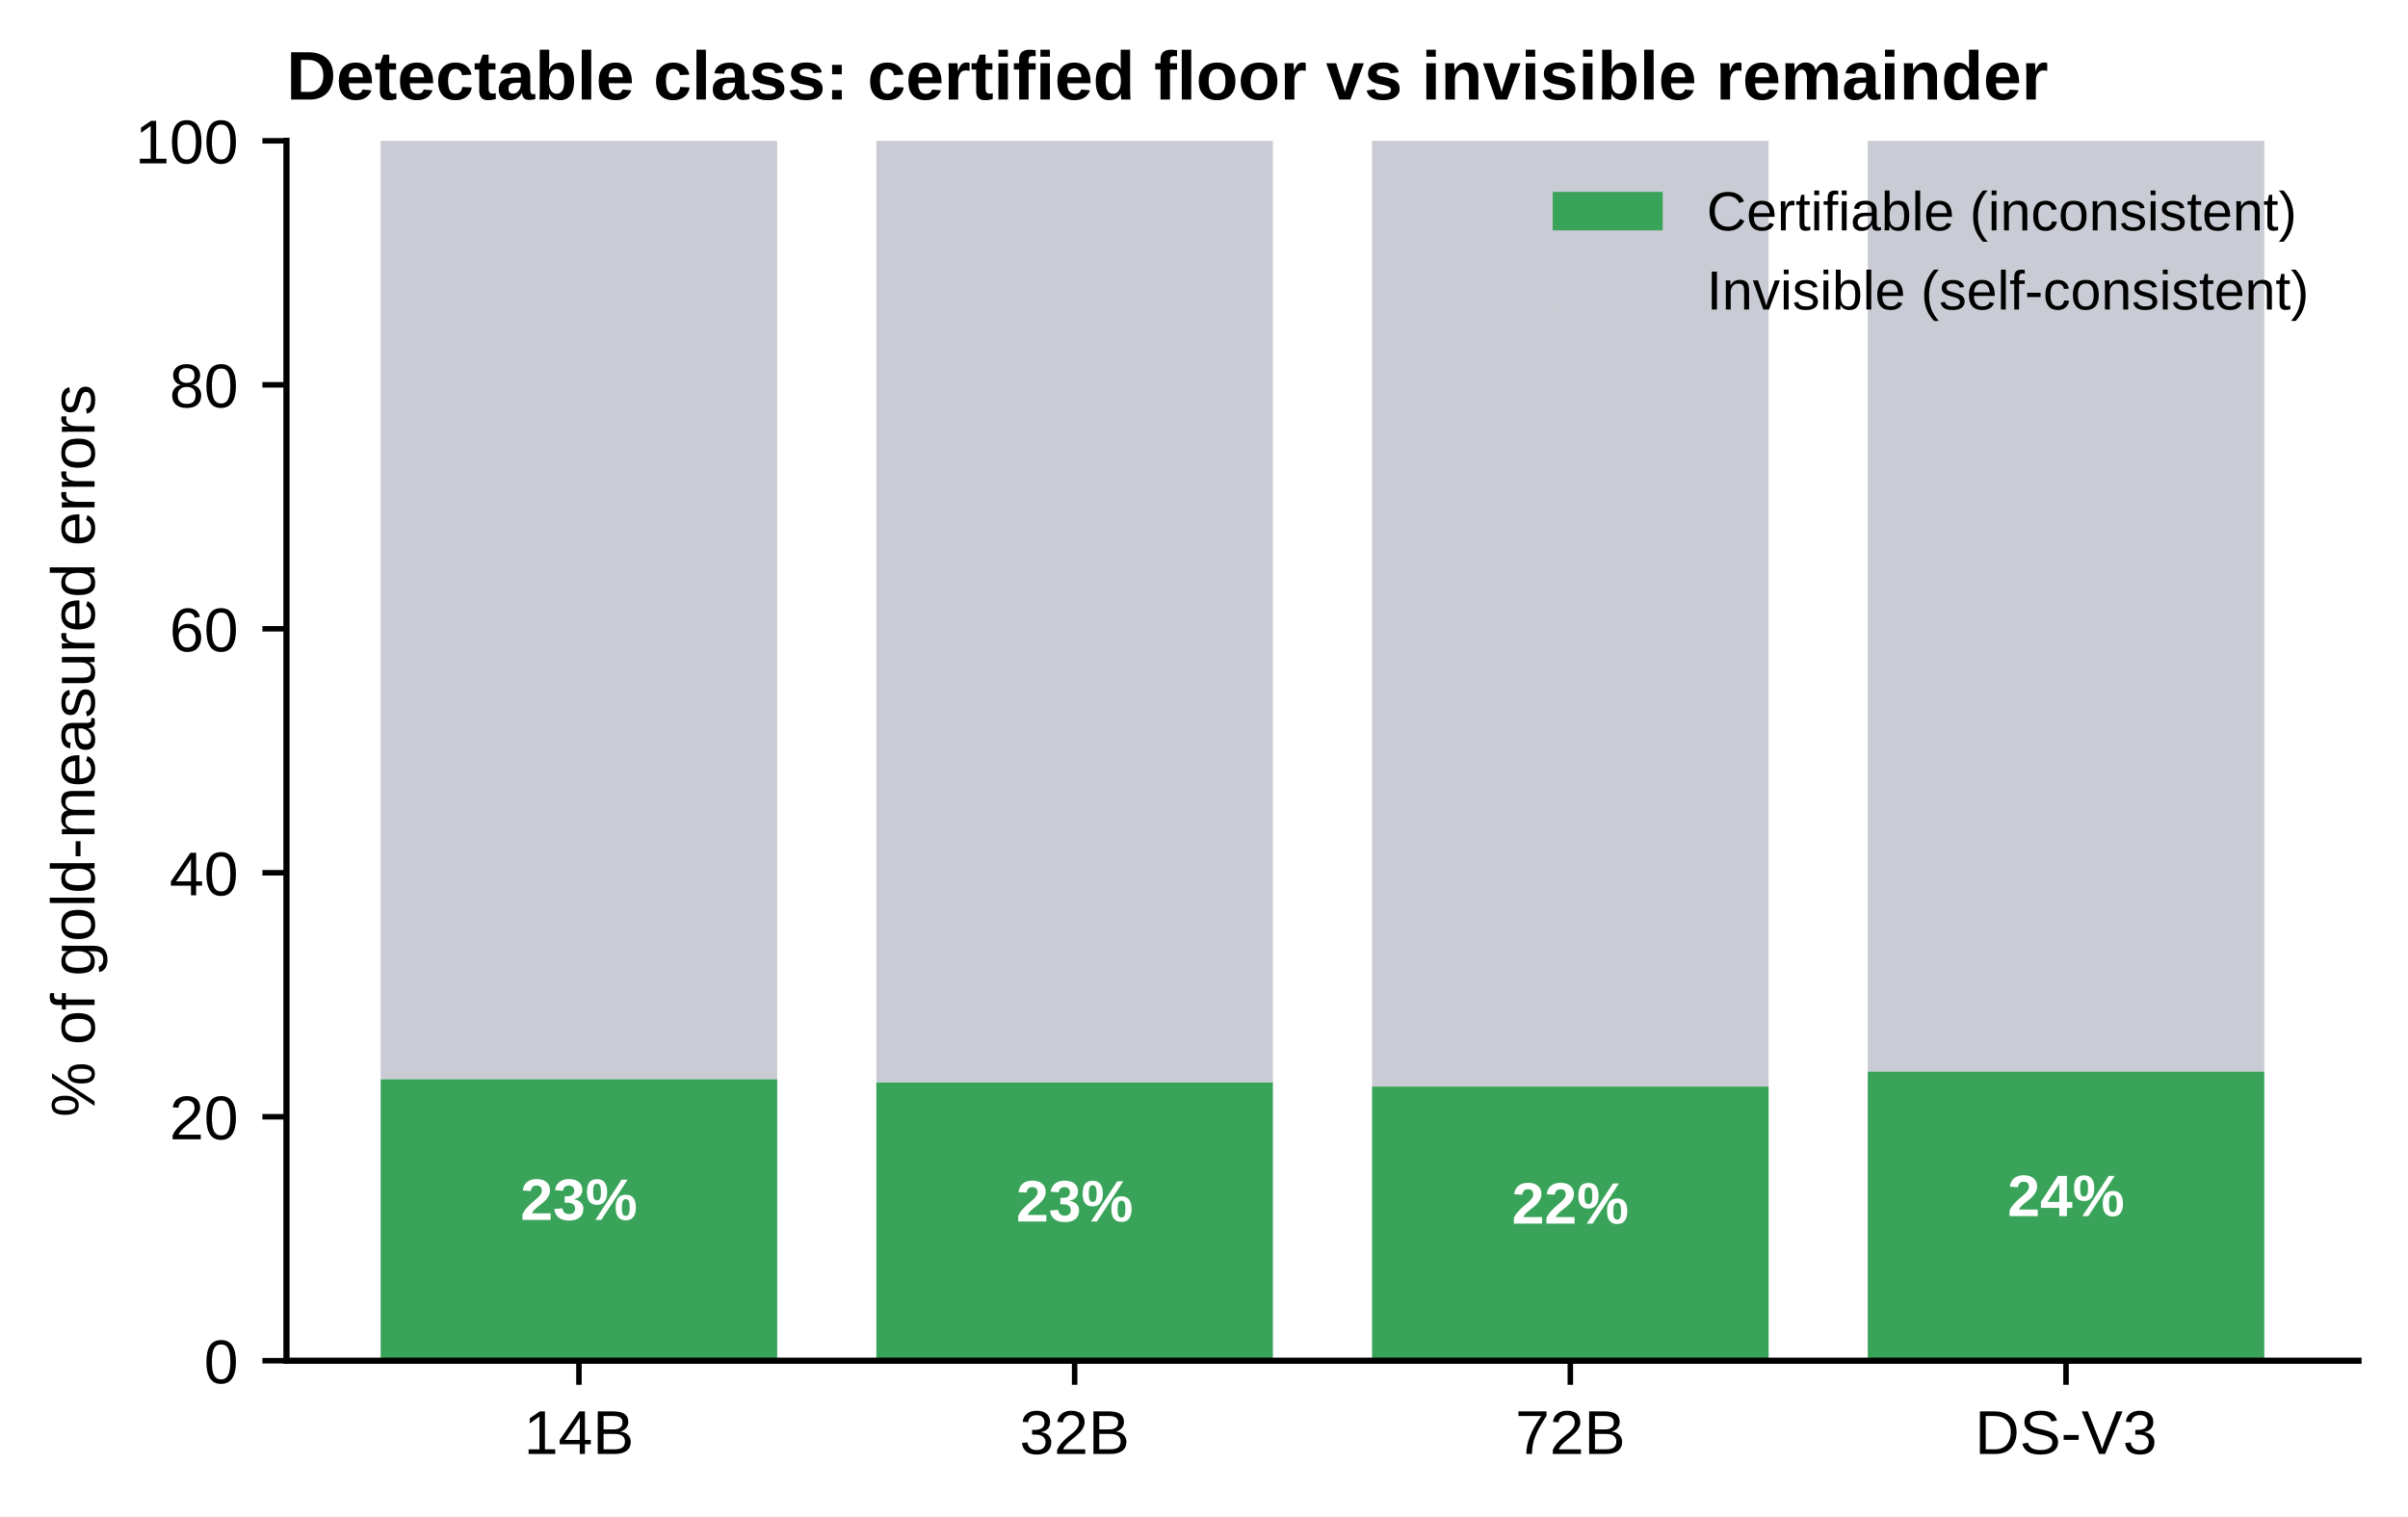
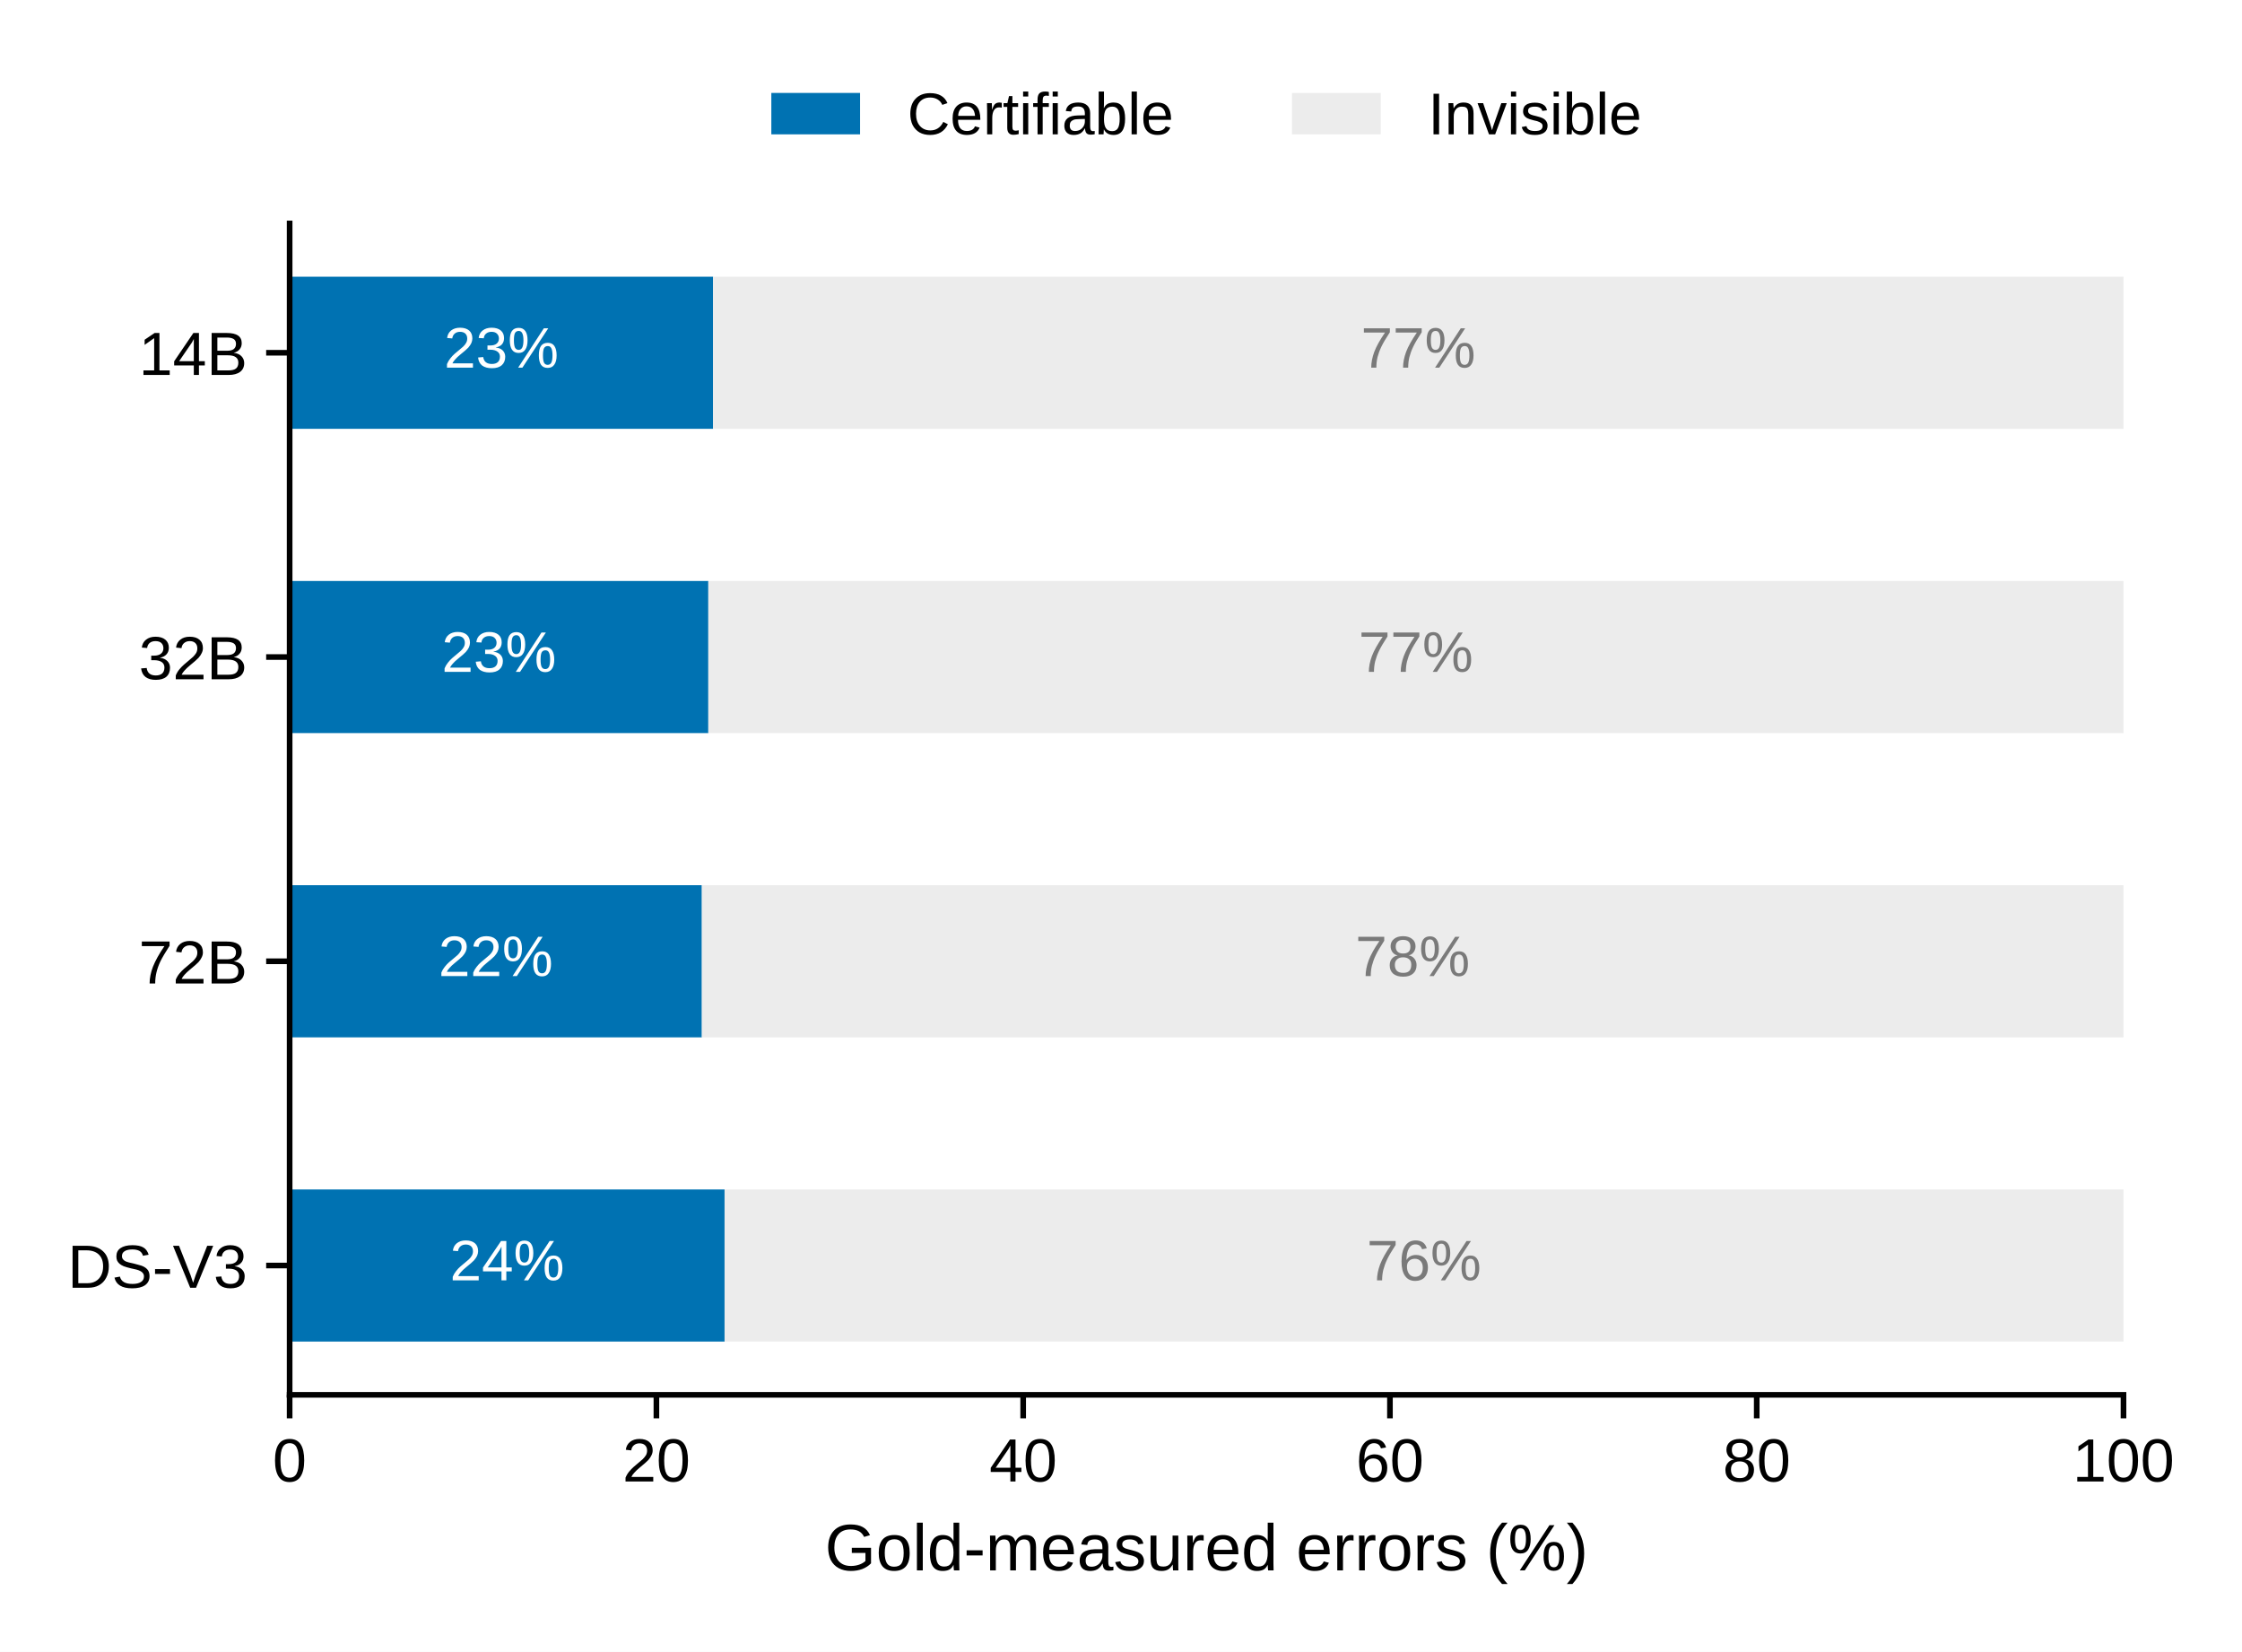
- <svg xmlns="http://www.w3.org/2000/svg" xmlns:xlink="http://www.w3.org/1999/xlink" width="350.181pt" height="220.535pt" viewBox="0 0 350.181 220.535" version="1.1">
+ <svg xmlns="http://www.w3.org/2000/svg" xmlns:xlink="http://www.w3.org/1999/xlink" width="238.766pt" height="175.907pt" viewBox="0 0 238.766 175.907" version="1.1">
  <defs>
    <style type="text/css">*{stroke-linejoin: round; stroke-linecap: butt}</style>
  </defs>
  <g id="figure_1">
    <g id="patch_1">
-       <path d="M 0 220.535  L 350.181 220.535  L 350.181 0  L 0 0  z " style="fill: #ffffff" />
+       <path d="M 0 175.907  L 238.766 175.907  L 238.766 0  L 0 0  z " style="fill: #ffffff" />
    </g>
    <g id="axes_1">
      <g id="patch_2">
-         <path d="M 41.661 197.888  L 342.981 197.888  L 342.981 20.48  L 41.661 20.48  z " style="fill: #ffffff" />
+         <path d="M 30.845 148.537  L 226.145 148.537  L 226.145 23.797  L 30.845 23.797  z " style="fill: #ffffff" />
      </g>
      <g id="patch_3">
-         <path d="M 55.357 197.888  L 113.026 197.888  L 113.026 156.923  L 55.357 156.923  z " clip-path="url(#p61e4c96a23)" style="fill: #3aa35a" />
+         <path d="M 30.845 29.467  L 75.941 29.467  L 75.941 45.667  L 30.845 45.667  z " clip-path="url(#p730f404ee0)" style="fill: #0072b2" />
      </g>
      <g id="patch_4">
-         <path d="M 127.443 197.888  L 185.112 197.888  L 185.112 157.383  L 127.443 157.383  z " clip-path="url(#p61e4c96a23)" style="fill: #3aa35a" />
+         <path d="M 30.845 61.867  L 75.435 61.867  L 75.435 78.067  L 30.845 78.067  z " clip-path="url(#p730f404ee0)" style="fill: #0072b2" />
      </g>
      <g id="patch_5">
-         <path d="M 199.53 197.888  L 257.199 197.888  L 257.199 158.008  L 199.53 158.008  z " clip-path="url(#p61e4c96a23)" style="fill: #3aa35a" />
+         <path d="M 30.845 94.267  L 74.747 94.267  L 74.747 110.467  L 30.845 110.467  z " clip-path="url(#p730f404ee0)" style="fill: #0072b2" />
      </g>
      <g id="patch_6">
-         <path d="M 271.616 197.888  L 329.285 197.888  L 329.285 155.811  L 271.616 155.811  z " clip-path="url(#p61e4c96a23)" style="fill: #3aa35a" />
+         <path d="M 30.845 126.667  L 77.165 126.667  L 77.165 142.867  L 30.845 142.867  z " clip-path="url(#p730f404ee0)" style="fill: #0072b2" />
      </g>
      <g id="patch_7">
-         <path d="M 55.357 156.923  L 113.026 156.923  L 113.026 20.48  L 55.357 20.48  z " clip-path="url(#p61e4c96a23)" style="fill: #c9ccd4" />
+         <path d="M 75.941 29.467  L 226.145 29.467  L 226.145 45.667  L 75.941 45.667  z " clip-path="url(#p730f404ee0)" style="fill: #ececec" />
      </g>
      <g id="patch_8">
-         <path d="M 127.443 157.383  L 185.112 157.383  L 185.112 20.48  L 127.443 20.48  z " clip-path="url(#p61e4c96a23)" style="fill: #c9ccd4" />
+         <path d="M 75.435 61.867  L 226.145 61.867  L 226.145 78.067  L 75.435 78.067  z " clip-path="url(#p730f404ee0)" style="fill: #ececec" />
      </g>
      <g id="patch_9">
-         <path d="M 199.53 158.008  L 257.199 158.008  L 257.199 20.48  L 199.53 20.48  z " clip-path="url(#p61e4c96a23)" style="fill: #c9ccd4" />
+         <path d="M 74.747 94.267  L 226.145 94.267  L 226.145 110.467  L 74.747 110.467  z " clip-path="url(#p730f404ee0)" style="fill: #ececec" />
      </g>
      <g id="patch_10">
-         <path d="M 271.616 155.811  L 329.285 155.811  L 329.285 20.48  L 271.616 20.48  z " clip-path="url(#p61e4c96a23)" style="fill: #c9ccd4" />
+         <path d="M 77.165 126.667  L 226.145 126.667  L 226.145 142.867  L 77.165 142.867  z " clip-path="url(#p730f404ee0)" style="fill: #ececec" />
      </g>
      <g id="matplotlib.axis_1">
        <g id="xtick_1">
          <g id="line2d_1">
            <defs>
-               <path id="m9e58b7ce80" d="M 0 0  L 0 3.5  " style="stroke: #000000; stroke-width: 0.8" />
+               <path id="mead52f2dda" d="M 0 0  L 0 2.5  " style="stroke: #000000; stroke-width: 0.6" />
            </defs>
            <g>
-               <use xlink:href="#m9e58b7ce80" x="84.192" y="197.888" style="stroke: #000000; stroke-width: 0.8" />
+               <use xlink:href="#mead52f2dda" x="30.845" y="148.537" style="stroke: #000000; stroke-width: 0.6" />
            </g>
          </g>
          <g id="text_1">
-             <text style="font-size: 9px; font-family: 'Arial', 'DejaVu Sans', 'Liberation Sans', sans-serif; text-anchor: middle" x="84.192" y="211.441" transform="rotate(-0 84.19181 211.4405)">14B</text>
+             <text style="font-size: 6.5px; font-family: 'Arial', 'DejaVu Sans', 'Liberation Sans', sans-serif; text-anchor: middle" x="30.845" y="157.769" transform="rotate(-0 30.84453 157.7694)">0</text>
          </g>
        </g>
        <g id="xtick_2">
          <g id="line2d_2">
            <g>
-               <use xlink:href="#m9e58b7ce80" x="156.278" y="197.888" style="stroke: #000000; stroke-width: 0.8" />
+               <use xlink:href="#mead52f2dda" x="69.905" y="148.537" style="stroke: #000000; stroke-width: 0.6" />
            </g>
          </g>
          <g id="text_2">
-             <text style="font-size: 9px; font-family: 'Arial', 'DejaVu Sans', 'Liberation Sans', sans-serif; text-anchor: middle" x="156.278" y="211.441" transform="rotate(-0 156.2779 211.4405)">32B</text>
+             <text style="font-size: 6.5px; font-family: 'Arial', 'DejaVu Sans', 'Liberation Sans', sans-serif; text-anchor: middle" x="69.905" y="157.769" transform="rotate(-0 69.90453 157.7694)">20</text>
          </g>
        </g>
        <g id="xtick_3">
          <g id="line2d_3">
            <g>
-               <use xlink:href="#m9e58b7ce80" x="228.364" y="197.888" style="stroke: #000000; stroke-width: 0.8" />
+               <use xlink:href="#mead52f2dda" x="108.965" y="148.537" style="stroke: #000000; stroke-width: 0.6" />
            </g>
          </g>
          <g id="text_3">
-             <text style="font-size: 9px; font-family: 'Arial', 'DejaVu Sans', 'Liberation Sans', sans-serif; text-anchor: middle" x="228.364" y="211.441" transform="rotate(-0 228.3641 211.4405)">72B</text>
+             <text style="font-size: 6.5px; font-family: 'Arial', 'DejaVu Sans', 'Liberation Sans', sans-serif; text-anchor: middle" x="108.965" y="157.769" transform="rotate(-0 108.9645 157.7694)">40</text>
          </g>
        </g>
        <g id="xtick_4">
          <g id="line2d_4">
            <g>
-               <use xlink:href="#m9e58b7ce80" x="300.45" y="197.888" style="stroke: #000000; stroke-width: 0.8" />
+               <use xlink:href="#mead52f2dda" x="148.025" y="148.537" style="stroke: #000000; stroke-width: 0.6" />
            </g>
          </g>
          <g id="text_4">
-             <text style="font-size: 9px; font-family: 'Arial', 'DejaVu Sans', 'Liberation Sans', sans-serif; text-anchor: middle" x="300.45" y="211.441" transform="rotate(-0 300.4502 211.4405)">DS-V3</text>
-           </g>
+             <text style="font-size: 6.5px; font-family: 'Arial', 'DejaVu Sans', 'Liberation Sans', sans-serif; text-anchor: middle" x="148.025" y="157.769" transform="rotate(-0 148.0245 157.7694)">60</text>
+           </g>
+         </g>
+         <g id="xtick_5">
+           <g id="line2d_5">
+             <g>
+               <use xlink:href="#mead52f2dda" x="187.085" y="148.537" style="stroke: #000000; stroke-width: 0.6" />
+             </g>
+           </g>
+           <g id="text_5">
+             <text style="font-size: 6.5px; font-family: 'Arial', 'DejaVu Sans', 'Liberation Sans', sans-serif; text-anchor: middle" x="187.085" y="157.769" transform="rotate(-0 187.0845 157.7694)">80</text>
+           </g>
+         </g>
+         <g id="xtick_6">
+           <g id="line2d_6">
+             <g>
+               <use xlink:href="#mead52f2dda" x="226.145" y="148.537" style="stroke: #000000; stroke-width: 0.6" />
+             </g>
+           </g>
+           <g id="text_6">
+             <text style="font-size: 6.5px; font-family: 'Arial', 'DejaVu Sans', 'Liberation Sans', sans-serif; text-anchor: middle" x="226.145" y="157.769" transform="rotate(-0 226.1445 157.7694)">100</text>
+           </g>
+         </g>
+         <g id="text_7">
+           <text style="font-size: 7px; font-family: 'Arial', 'DejaVu Sans', 'Liberation Sans', sans-serif; text-anchor: middle" x="128.495" y="167.233" transform="rotate(-0 128.4945 167.2335)">Gold-measured errors (%)</text>
        </g>
      </g>
      <g id="matplotlib.axis_2">
        <g id="ytick_1">
-           <g id="line2d_5">
+           <g id="line2d_7">
            <defs>
-               <path id="m3635bbd84f" d="M 0 0  L -3.5 0  " style="stroke: #000000; stroke-width: 0.8" />
+               <path id="mbf2d1b67d2" d="M 0 0  L -2.5 0  " style="stroke: #000000; stroke-width: 0.6" />
            </defs>
            <g>
-               <use xlink:href="#m3635bbd84f" x="41.661" y="197.888" style="stroke: #000000; stroke-width: 0.8" />
-             </g>
-           </g>
-           <g id="text_5">
-             <text style="font-size: 9px; font-family: 'Arial', 'DejaVu Sans', 'Liberation Sans', sans-serif; text-anchor: end" x="34.661" y="201.164" transform="rotate(-0 34.661 201.1644)">0</text>
+               <use xlink:href="#mbf2d1b67d2" x="30.845" y="37.567" style="stroke: #000000; stroke-width: 0.6" />
+             </g>
+           </g>
+           <g id="text_8">
+             <text style="font-size: 6.5px; font-family: 'Arial', 'DejaVu Sans', 'Liberation Sans', sans-serif; text-anchor: end" x="26.345" y="39.933" transform="rotate(-0 26.34453 39.93329)">14B</text>
          </g>
        </g>
        <g id="ytick_2">
-           <g id="line2d_6">
-             <g>
-               <use xlink:href="#m3635bbd84f" x="41.661" y="162.407" style="stroke: #000000; stroke-width: 0.8" />
-             </g>
-           </g>
-           <g id="text_6">
-             <text style="font-size: 9px; font-family: 'Arial', 'DejaVu Sans', 'Liberation Sans', sans-serif; text-anchor: end" x="34.661" y="165.683" transform="rotate(-0 34.661 165.6828)">20</text>
+           <g id="line2d_8">
+             <g>
+               <use xlink:href="#mbf2d1b67d2" x="30.845" y="69.967" style="stroke: #000000; stroke-width: 0.6" />
+             </g>
+           </g>
+           <g id="text_9">
+             <text style="font-size: 6.5px; font-family: 'Arial', 'DejaVu Sans', 'Liberation Sans', sans-serif; text-anchor: end" x="26.345" y="72.333" transform="rotate(-0 26.34453 72.33329)">32B</text>
          </g>
        </g>
        <g id="ytick_3">
-           <g id="line2d_7">
-             <g>
-               <use xlink:href="#m3635bbd84f" x="41.661" y="126.925" style="stroke: #000000; stroke-width: 0.8" />
-             </g>
-           </g>
-           <g id="text_7">
-             <text style="font-size: 9px; font-family: 'Arial', 'DejaVu Sans', 'Liberation Sans', sans-serif; text-anchor: end" x="34.661" y="130.201" transform="rotate(-0 34.661 130.2012)">40</text>
+           <g id="line2d_9">
+             <g>
+               <use xlink:href="#mbf2d1b67d2" x="30.845" y="102.367" style="stroke: #000000; stroke-width: 0.6" />
+             </g>
+           </g>
+           <g id="text_10">
+             <text style="font-size: 6.5px; font-family: 'Arial', 'DejaVu Sans', 'Liberation Sans', sans-serif; text-anchor: end" x="26.345" y="104.733" transform="rotate(-0 26.34453 104.7333)">72B</text>
          </g>
        </g>
        <g id="ytick_4">
-           <g id="line2d_8">
-             <g>
-               <use xlink:href="#m3635bbd84f" x="41.661" y="91.443" style="stroke: #000000; stroke-width: 0.8" />
-             </g>
-           </g>
-           <g id="text_8">
-             <text style="font-size: 9px; font-family: 'Arial', 'DejaVu Sans', 'Liberation Sans', sans-serif; text-anchor: end" x="34.661" y="94.72" transform="rotate(-0 34.661 94.7196)">60</text>
-           </g>
-         </g>
-         <g id="ytick_5">
-           <g id="line2d_9">
-             <g>
-               <use xlink:href="#m3635bbd84f" x="41.661" y="55.962" style="stroke: #000000; stroke-width: 0.8" />
-             </g>
-           </g>
-           <g id="text_9">
-             <text style="font-size: 9px; font-family: 'Arial', 'DejaVu Sans', 'Liberation Sans', sans-serif; text-anchor: end" x="34.661" y="59.238" transform="rotate(-0 34.661 59.238)">80</text>
-           </g>
-         </g>
-         <g id="ytick_6">
          <g id="line2d_10">
            <g>
-               <use xlink:href="#m3635bbd84f" x="41.661" y="20.48" style="stroke: #000000; stroke-width: 0.8" />
-             </g>
-           </g>
-           <g id="text_10">
-             <text style="font-size: 9px; font-family: 'Arial', 'DejaVu Sans', 'Liberation Sans', sans-serif; text-anchor: end" x="34.661" y="23.756" transform="rotate(-0 34.661 23.7564)">100</text>
-           </g>
-         </g>
-         <g id="text_11">
-           <text style="font-size: 9px; font-family: 'Arial', 'DejaVu Sans', 'Liberation Sans', sans-serif; text-anchor: middle" x="13.752" y="109.184" transform="rotate(-90 13.75225 109.1843)">% of gold-measured errors</text>
+               <use xlink:href="#mbf2d1b67d2" x="30.845" y="134.767" style="stroke: #000000; stroke-width: 0.6" />
+             </g>
+           </g>
+           <g id="text_11">
+             <text style="font-size: 6.5px; font-family: 'Arial', 'DejaVu Sans', 'Liberation Sans', sans-serif; text-anchor: end" x="26.345" y="137.133" transform="rotate(-0 26.34453 137.1333)">DS-V3</text>
+           </g>
        </g>
      </g>
      <g id="patch_11">
-         <path d="M 41.661 197.888  L 41.661 20.48  " style="fill: none; stroke: #000000; stroke-width: 0.9; stroke-linejoin: miter; stroke-linecap: square" />
+         <path d="M 30.845 148.537  L 30.845 23.797  " style="fill: none; stroke: #000000; stroke-width: 0.6; stroke-linejoin: miter; stroke-linecap: square" />
      </g>
      <g id="patch_12">
-         <path d="M 41.661 197.888  L 342.981 197.888  " style="fill: none; stroke: #000000; stroke-width: 0.9; stroke-linejoin: miter; stroke-linecap: square" />
+         <path d="M 30.845 148.537  L 226.145 148.537  " style="fill: none; stroke: #000000; stroke-width: 0.6; stroke-linejoin: miter; stroke-linecap: square" />
      </g>
      <g id="text_12">
-         <text style="font-weight: 700; font-size: 8.5px; font-family: 'Arial', 'DejaVu Sans', 'Liberation Sans', sans-serif; text-anchor: middle; fill: #ffffff" x="84.192" y="177.406" transform="rotate(-0 84.19181 177.4056)">23%</text>
+         <text style="font-size: 6.1px; font-family: 'Arial', 'DejaVu Sans', 'Liberation Sans', sans-serif; text-anchor: middle; fill: #ffffff" x="53.393" y="39.146" transform="rotate(-0 53.39291 39.14582)">23%</text>
      </g>
      <g id="text_13">
-         <text style="font-weight: 700; font-size: 8.5px; font-family: 'Arial', 'DejaVu Sans', 'Liberation Sans', sans-serif; text-anchor: middle; fill: #ffffff" x="156.278" y="177.636" transform="rotate(-0 156.2779 177.6357)">23%</text>
+         <text style="font-size: 6.1px; font-family: 'Arial', 'DejaVu Sans', 'Liberation Sans', sans-serif; text-anchor: middle; fill: #7a7a7a" x="151.043" y="39.146" transform="rotate(-0 151.0429 39.14582)">77%</text>
      </g>
      <g id="text_14">
-         <text style="font-weight: 700; font-size: 8.5px; font-family: 'Arial', 'DejaVu Sans', 'Liberation Sans', sans-serif; text-anchor: middle; fill: #ffffff" x="228.364" y="177.948" transform="rotate(-0 228.3641 177.9482)">22%</text>
+         <text style="font-size: 6.1px; font-family: 'Arial', 'DejaVu Sans', 'Liberation Sans', sans-serif; text-anchor: middle; fill: #ffffff" x="53.14" y="71.546" transform="rotate(-0 53.13966 71.54582)">23%</text>
      </g>
      <g id="text_15">
-         <text style="font-weight: 700; font-size: 8.5px; font-family: 'Arial', 'DejaVu Sans', 'Liberation Sans', sans-serif; text-anchor: middle; fill: #ffffff" x="300.45" y="176.85" transform="rotate(-0 300.4502 176.8498)">24%</text>
+         <text style="font-size: 6.1px; font-family: 'Arial', 'DejaVu Sans', 'Liberation Sans', sans-serif; text-anchor: middle; fill: #7a7a7a" x="150.79" y="71.546" transform="rotate(-0 150.7897 71.54582)">77%</text>
      </g>
      <g id="text_16">
-         <text style="font-weight: 700; font-size: 10px; font-family: 'Arial', 'DejaVu Sans', 'Liberation Sans', sans-serif; text-anchor: start" x="41.661" y="14.48" transform="rotate(-0 41.661 14.48027)">Detectable class: certified floor vs invisible remainder</text>
+         <text style="font-size: 6.1px; font-family: 'Arial', 'DejaVu Sans', 'Liberation Sans', sans-serif; text-anchor: middle; fill: #ffffff" x="52.796" y="103.946" transform="rotate(-0 52.79557 103.9458)">22%</text>
+       </g>
+       <g id="text_17">
+         <text style="font-size: 6.1px; font-family: 'Arial', 'DejaVu Sans', 'Liberation Sans', sans-serif; text-anchor: middle; fill: #7a7a7a" x="150.446" y="103.946" transform="rotate(-0 150.4456 103.9458)">78%</text>
+       </g>
+       <g id="text_18">
+         <text style="font-size: 6.1px; font-family: 'Arial', 'DejaVu Sans', 'Liberation Sans', sans-serif; text-anchor: middle; fill: #ffffff" x="54.005" y="136.346" transform="rotate(-0 54.00478 136.3458)">24%</text>
+       </g>
+       <g id="text_19">
+         <text style="font-size: 6.1px; font-family: 'Arial', 'DejaVu Sans', 'Liberation Sans', sans-serif; text-anchor: middle; fill: #7a7a7a" x="151.655" y="136.346" transform="rotate(-0 151.6548 136.3458)">76%</text>
      </g>
      <g id="legend_1">
        <g id="patch_13">
-           <path d="M 225.8 33.504  L 241.8 33.504  L 241.8 27.904  L 225.8 27.904  z " style="fill: #3aa35a" />
-         </g>
-         <g id="text_17">
-           <text style="font-size: 8px; font-family: 'Arial', 'DejaVu Sans', 'Liberation Sans', sans-serif; text-anchor: start" x="248.2" y="33.504" transform="rotate(-0 248.1997 33.50449)">Certifiable (inconsistent)</text>
+           <path d="M 82.144 14.307  L 91.594 14.307  L 91.594 9.897  L 82.144 9.897  z " style="fill: #0072b2" />
+         </g>
+         <g id="text_20">
+           <text style="font-size: 6.3px; font-family: 'Arial', 'DejaVu Sans', 'Liberation Sans', sans-serif; text-anchor: start" x="96.634" y="14.307" transform="rotate(-0 96.63425 14.30657)">Certifiable</text>
        </g>
        <g id="patch_14">
-           <path d="M 225.8 45.012  L 241.8 45.012  L 241.8 39.412  L 225.8 39.412  z " style="fill: #c9ccd4" />
-         </g>
-         <g id="text_18">
-           <text style="font-size: 8px; font-family: 'Arial', 'DejaVu Sans', 'Liberation Sans', sans-serif; text-anchor: start" x="248.2" y="45.012" transform="rotate(-0 248.1997 45.01246)">Invisible (self-consistent)</text>
+           <path d="M 137.595 14.307  L 147.045 14.307  L 147.045 9.897  L 137.595 9.897  z " style="fill: #ececec" />
+         </g>
+         <g id="text_21">
+           <text style="font-size: 6.3px; font-family: 'Arial', 'DejaVu Sans', 'Liberation Sans', sans-serif; text-anchor: start" x="152.085" y="14.307" transform="rotate(-0 152.0851 14.30657)">Invisible</text>
        </g>
      </g>
    </g>
  </g>
  <defs>
-     <clipPath id="p61e4c96a23">
-       <rect x="41.661" y="20.48" width="301.32" height="177.408" />
+     <clipPath id="p730f404ee0">
+       <rect x="30.845" y="23.797" width="195.3" height="124.74" />
    </clipPath>
  </defs>
</svg>
